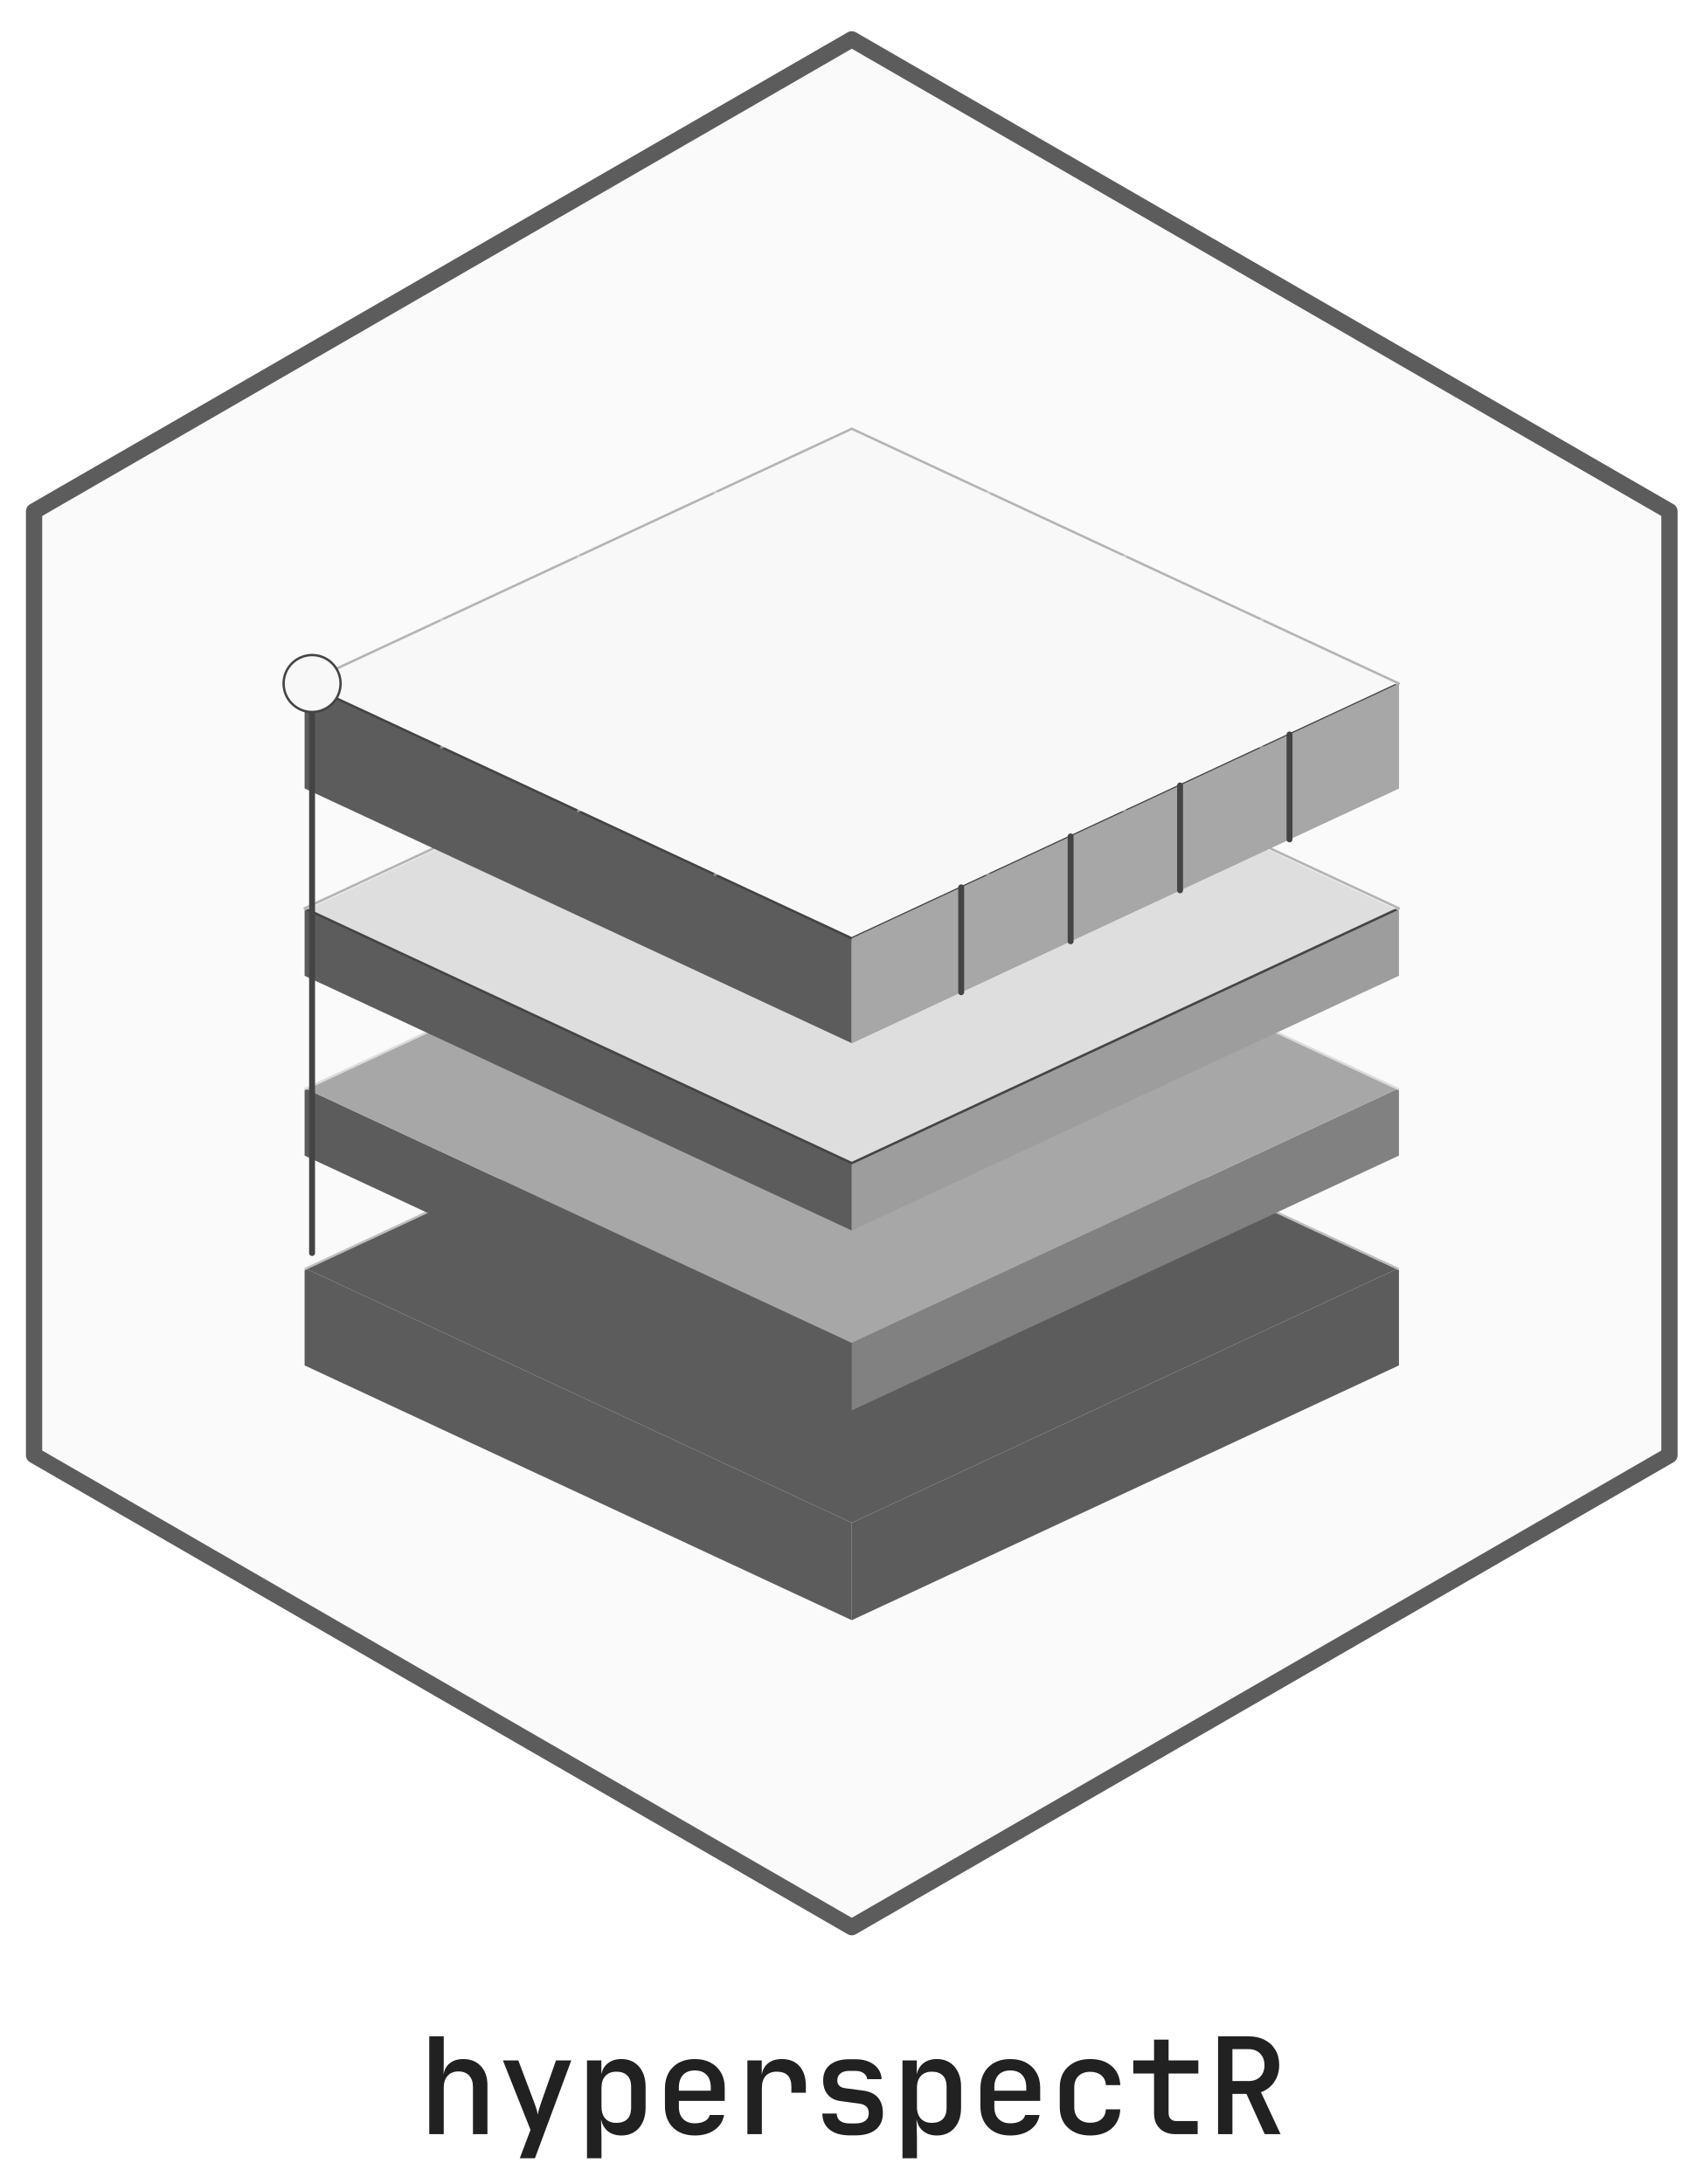
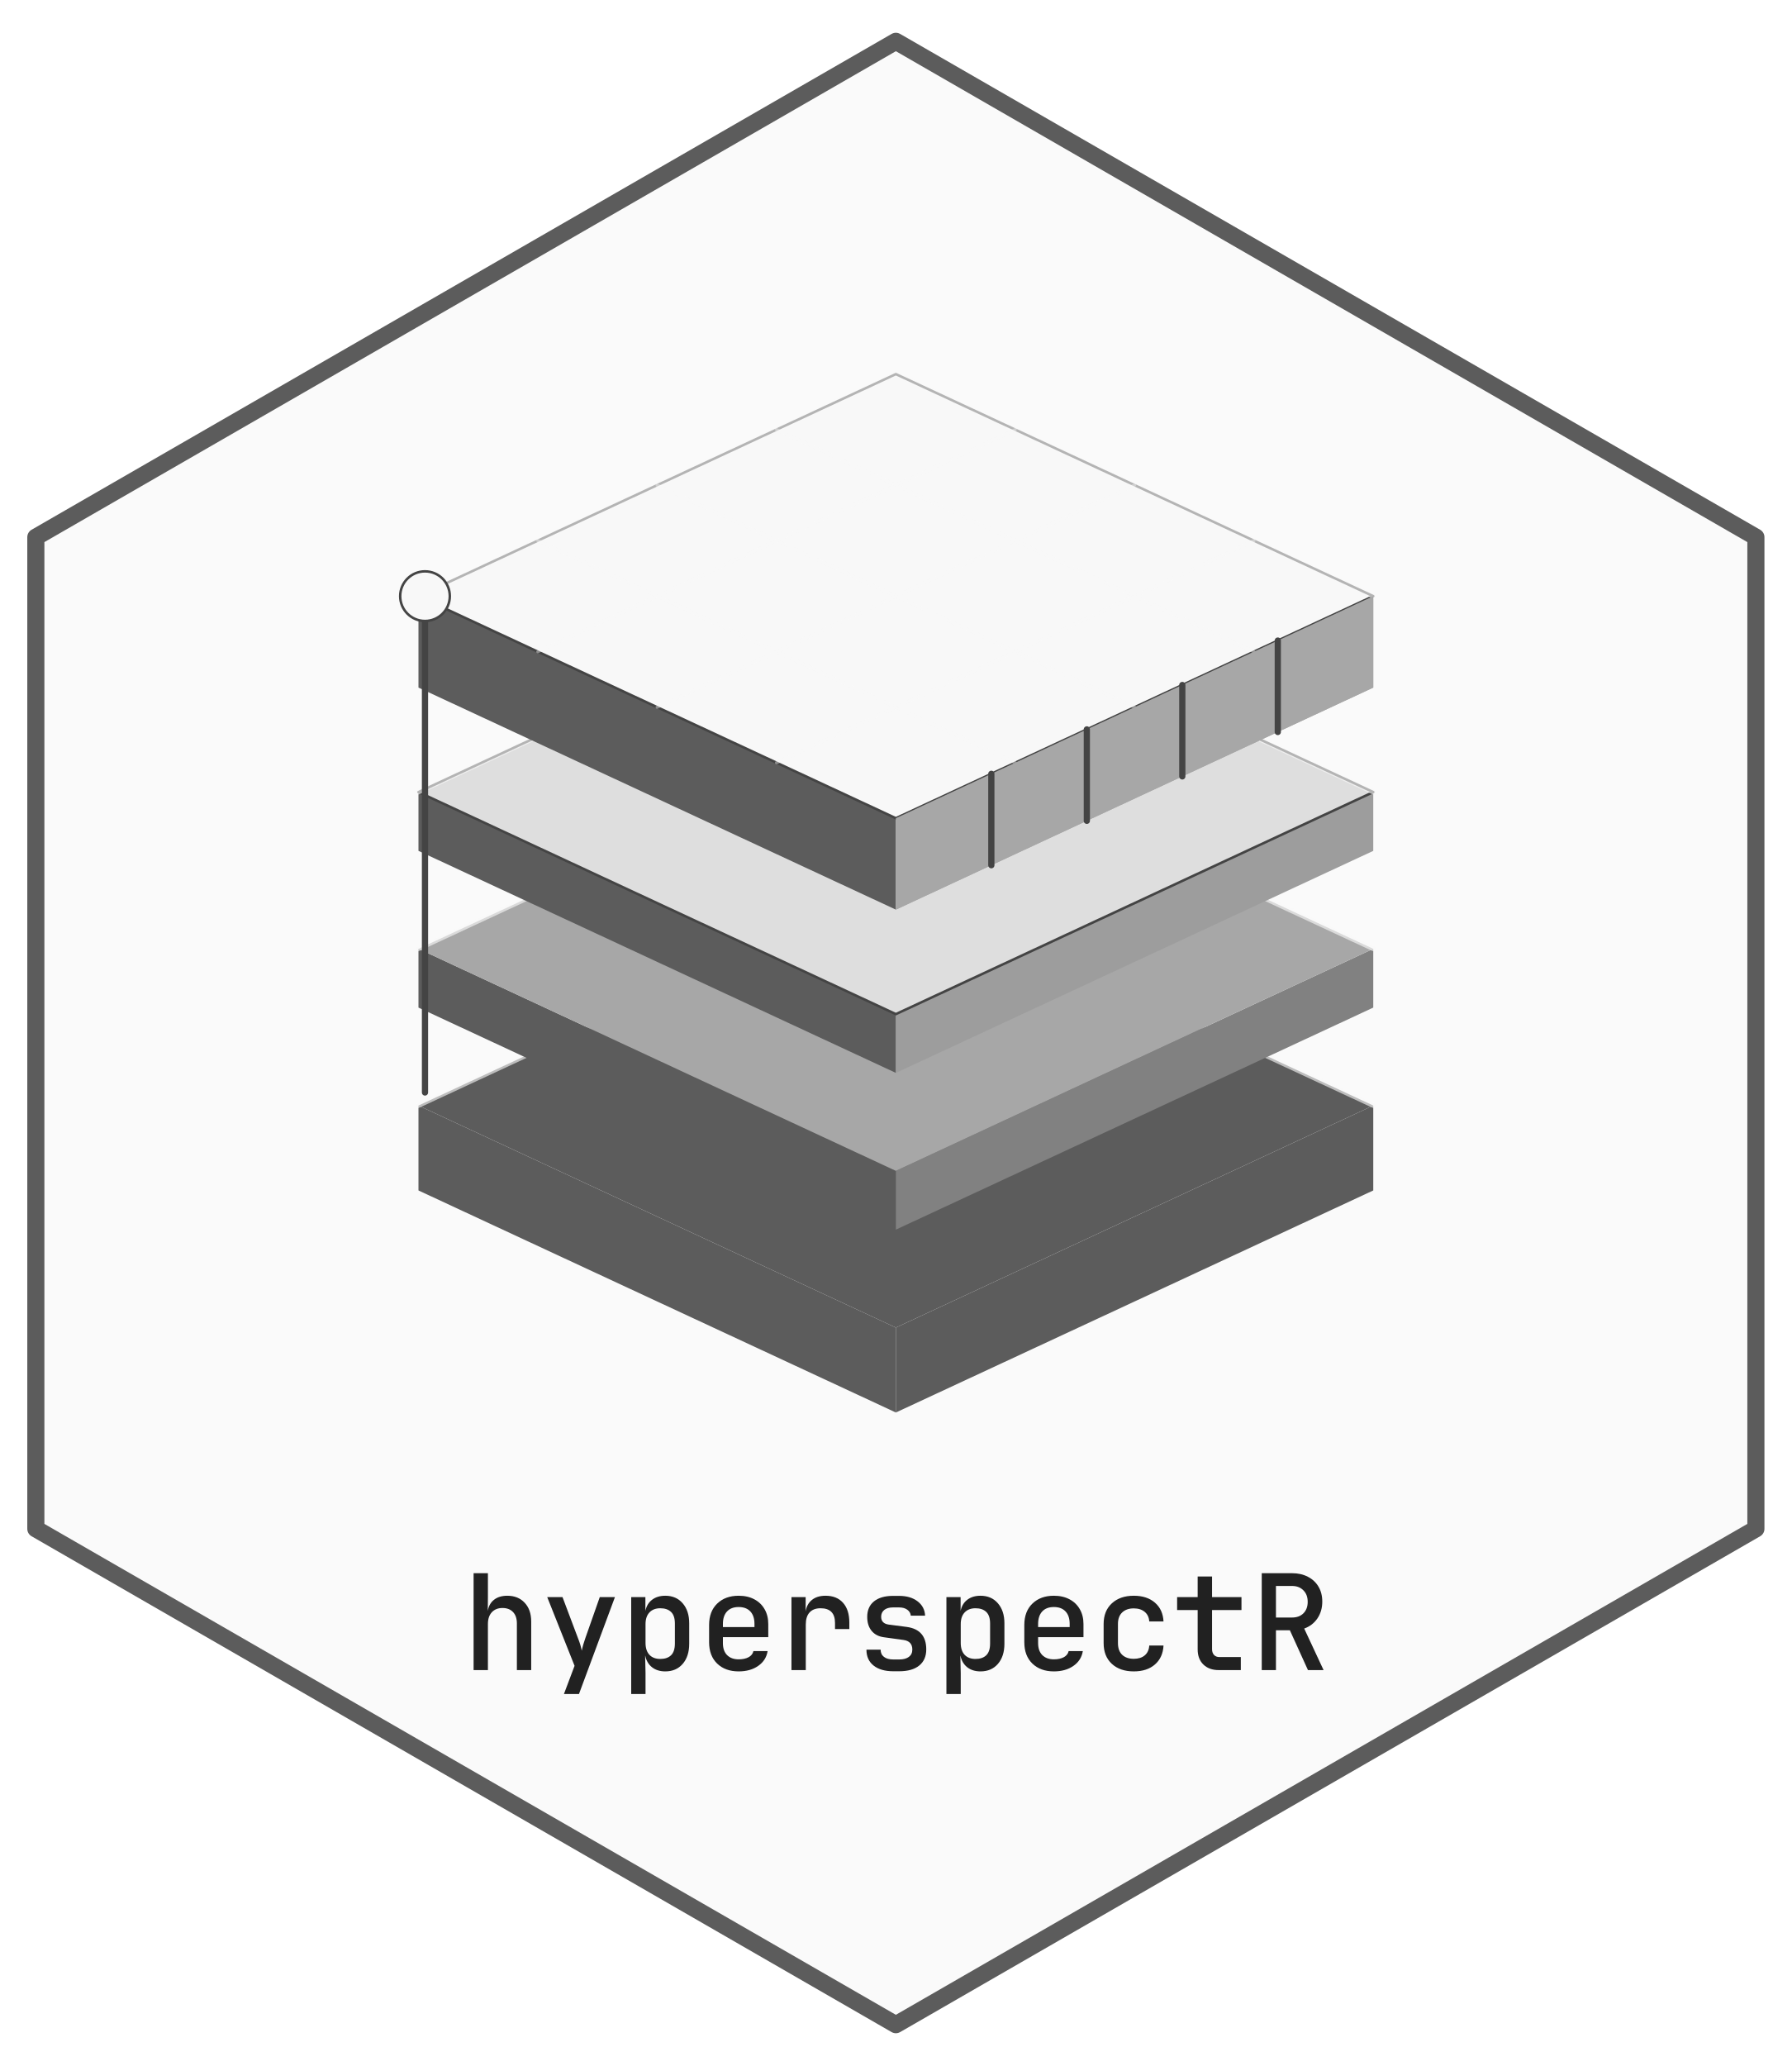
- <svg xmlns="http://www.w3.org/2000/svg" xmlns:xlink="http://www.w3.org/1999/xlink" width="432pt" height="554pt" viewBox="0 0 432 554">
+ <svg xmlns="http://www.w3.org/2000/svg" xmlns:xlink="http://www.w3.org/1999/xlink" width="432pt" height="498pt" viewBox="0 0 432 498">
  <defs>
    <g>
      <g id="glyph-0-0">
-         <path d="M 2.859 0 L 2.859 -24.812 L 6.531 -24.812 L 6.531 -18.703 L 6.5 -15.125 C 6.676 -16.352 7.203 -17.312 8.078 -18 C 8.953 -18.695 10.086 -19.047 11.484 -19.047 C 13.348 -19.047 14.832 -18.445 15.938 -17.25 C 17.051 -16.062 17.609 -14.457 17.609 -12.438 L 17.609 0 L 13.938 0 L 13.938 -11.938 C 13.938 -13.207 13.609 -14.188 12.953 -14.875 C 12.297 -15.562 11.398 -15.906 10.266 -15.906 C 9.109 -15.906 8.195 -15.539 7.531 -14.812 C 6.863 -14.094 6.531 -13.086 6.531 -11.797 L 6.531 0 Z M 2.859 0 " />
+         <path d="M 2.688 0 L 2.688 -23.359 L 6.141 -23.359 L 6.141 -17.594 L 6.109 -14.234 C 6.285 -15.391 6.781 -16.289 7.594 -16.938 C 8.414 -17.594 9.488 -17.922 10.812 -17.922 C 12.562 -17.922 13.957 -17.359 15 -16.234 C 16.051 -15.117 16.578 -13.613 16.578 -11.719 L 16.578 0 L 13.125 0 L 13.125 -11.234 C 13.125 -12.43 12.812 -13.352 12.188 -14 C 11.57 -14.645 10.727 -14.969 9.656 -14.969 C 8.57 -14.969 7.711 -14.625 7.078 -13.938 C 6.453 -13.258 6.141 -12.316 6.141 -11.109 L 6.141 0 Z M 2.688 0 " />
      </g>
      <g id="glyph-0-1">
-         <path d="M 5.812 6.125 L 8.531 -1.094 L 1.531 -18.703 L 5.438 -18.703 L 9.422 -8.156 C 9.617 -7.656 9.805 -7.109 9.984 -6.516 C 10.172 -5.93 10.301 -5.414 10.375 -4.969 C 10.457 -5.414 10.582 -5.93 10.75 -6.516 C 10.926 -7.109 11.102 -7.656 11.281 -8.156 L 15 -18.703 L 18.875 -18.703 L 9.656 6.125 Z M 5.812 6.125 " />
+         <path d="M 5.469 5.766 L 8.031 -1.031 L 1.438 -17.594 L 5.125 -17.594 L 8.859 -7.688 C 9.055 -7.207 9.238 -6.691 9.406 -6.141 C 9.57 -5.586 9.691 -5.098 9.766 -4.672 C 9.848 -5.098 9.969 -5.586 10.125 -6.141 C 10.289 -6.691 10.457 -7.207 10.625 -7.688 L 14.109 -17.594 L 17.766 -17.594 L 9.094 5.766 Z M 5.469 5.766 " />
      </g>
      <g id="glyph-0-2">
-         <path d="M 2.859 6.125 L 2.859 -18.703 L 6.5 -18.703 L 6.5 -15.156 C 6.75 -16.383 7.316 -17.336 8.203 -18.016 C 9.098 -18.703 10.227 -19.047 11.594 -19.047 C 13.445 -19.047 14.93 -18.406 16.047 -17.125 C 17.16 -15.844 17.719 -14.133 17.719 -12 L 17.719 -6.734 C 17.719 -4.578 17.16 -2.859 16.047 -1.578 C 14.93 -0.297 13.445 0.344 11.594 0.344 C 10.227 0.344 9.094 -0.008 8.188 -0.719 C 7.281 -1.438 6.703 -2.422 6.453 -3.672 L 6.422 -3.672 L 6.531 0.781 L 6.531 6.125 Z M 10.297 -2.859 C 11.473 -2.859 12.391 -3.164 13.047 -3.781 C 13.711 -4.406 14.047 -5.41 14.047 -6.797 L 14.047 -11.938 C 14.047 -13.289 13.711 -14.281 13.047 -14.906 C 12.391 -15.531 11.473 -15.844 10.297 -15.844 C 9.117 -15.844 8.195 -15.484 7.531 -14.766 C 6.863 -14.055 6.531 -13.055 6.531 -11.766 L 6.531 -6.969 C 6.531 -5.656 6.863 -4.641 7.531 -3.922 C 8.195 -3.211 9.117 -2.859 10.297 -2.859 Z M 10.297 -2.859 " />
+         <path d="M 2.688 5.766 L 2.688 -17.594 L 6.109 -17.594 L 6.109 -14.266 C 6.348 -15.422 6.883 -16.316 7.719 -16.953 C 8.562 -17.598 9.625 -17.922 10.906 -17.922 C 12.656 -17.922 14.051 -17.316 15.094 -16.109 C 16.145 -14.898 16.672 -13.297 16.672 -11.297 L 16.672 -6.344 C 16.672 -4.312 16.145 -2.691 15.094 -1.484 C 14.051 -0.285 12.656 0.312 10.906 0.312 C 9.625 0.312 8.555 -0.02 7.703 -0.688 C 6.859 -1.363 6.316 -2.285 6.078 -3.453 L 6.047 -3.453 L 6.141 0.734 L 6.141 5.766 Z M 9.703 -2.688 C 10.805 -2.688 11.664 -2.977 12.281 -3.562 C 12.906 -4.156 13.219 -5.102 13.219 -6.406 L 13.219 -11.234 C 13.219 -12.516 12.906 -13.445 12.281 -14.031 C 11.664 -14.613 10.805 -14.906 9.703 -14.906 C 8.586 -14.906 7.711 -14.566 7.078 -13.891 C 6.453 -13.223 6.141 -12.285 6.141 -11.078 L 6.141 -6.562 C 6.141 -5.32 6.453 -4.363 7.078 -3.688 C 7.711 -3.02 8.586 -2.688 9.703 -2.688 Z M 9.703 -2.688 " />
      </g>
      <g id="glyph-0-3">
-         <path d="M 10.203 0.344 C 7.91 0.344 6.07 -0.32 4.688 -1.656 C 3.312 -3 2.625 -4.828 2.625 -7.141 L 2.625 -11.562 C 2.625 -13.875 3.312 -15.695 4.688 -17.031 C 6.07 -18.375 7.91 -19.047 10.203 -19.047 C 11.742 -19.047 13.078 -18.742 14.203 -18.141 C 15.336 -17.535 16.219 -16.688 16.844 -15.594 C 17.469 -14.508 17.781 -13.242 17.781 -11.797 L 17.781 -8.438 L 6.156 -8.438 L 6.156 -6.906 C 6.156 -5.594 6.516 -4.57 7.234 -3.844 C 7.961 -3.113 8.953 -2.75 10.203 -2.75 C 11.223 -2.75 12.07 -2.938 12.75 -3.312 C 13.426 -3.688 13.832 -4.203 13.969 -4.859 L 17.609 -4.859 C 17.359 -3.273 16.555 -2.008 15.203 -1.062 C 13.859 -0.125 12.191 0.344 10.203 0.344 Z M 6.156 -11.797 L 6.156 -11.016 L 14.25 -11.016 L 14.25 -11.828 C 14.25 -13.211 13.895 -14.281 13.188 -15.031 C 12.488 -15.781 11.492 -16.156 10.203 -16.156 C 8.91 -16.156 7.91 -15.773 7.203 -15.016 C 6.504 -14.254 6.156 -13.18 6.156 -11.797 Z M 6.156 -11.797 " />
+         <path d="M 9.594 0.312 C 7.445 0.312 5.723 -0.312 4.422 -1.562 C 3.117 -2.82 2.469 -4.539 2.469 -6.719 L 2.469 -10.875 C 2.469 -13.051 3.117 -14.77 4.422 -16.031 C 5.723 -17.289 7.445 -17.922 9.594 -17.922 C 11.051 -17.922 12.312 -17.633 13.375 -17.062 C 14.438 -16.5 15.258 -15.707 15.844 -14.688 C 16.438 -13.664 16.734 -12.473 16.734 -11.109 L 16.734 -7.938 L 5.797 -7.938 L 5.797 -6.5 C 5.797 -5.258 6.133 -4.297 6.812 -3.609 C 7.5 -2.93 8.426 -2.594 9.594 -2.594 C 10.562 -2.594 11.363 -2.766 12 -3.109 C 12.633 -3.461 13.02 -3.953 13.156 -4.578 L 16.578 -4.578 C 16.336 -3.086 15.582 -1.898 14.312 -1.016 C 13.051 -0.129 11.477 0.312 9.594 0.312 Z M 5.797 -11.109 L 5.797 -10.375 L 13.406 -10.375 L 13.406 -11.141 C 13.406 -12.441 13.07 -13.441 12.406 -14.141 C 11.75 -14.848 10.812 -15.203 9.594 -15.203 C 8.383 -15.203 7.445 -14.844 6.781 -14.125 C 6.125 -13.414 5.797 -12.41 5.797 -11.109 Z M 5.797 -11.109 " />
      </g>
      <g id="glyph-0-4">
-         <path d="M 3.531 0 L 3.531 -18.703 L 7.172 -18.703 L 7.172 -15.031 C 7.359 -16.27 7.891 -17.25 8.766 -17.969 C 9.648 -18.688 10.82 -19.047 12.281 -19.047 C 14.195 -19.047 15.688 -18.441 16.75 -17.234 C 17.82 -16.035 18.359 -14.348 18.359 -12.172 L 18.359 -10.5 L 14.688 -10.5 L 14.688 -12.062 C 14.688 -14.582 13.453 -15.844 10.984 -15.844 C 9.754 -15.844 8.816 -15.484 8.172 -14.766 C 7.523 -14.055 7.203 -13.02 7.203 -11.656 L 7.203 0 Z M 3.531 0 " />
+         <path d="M 3.328 0 L 3.328 -17.594 L 6.75 -17.594 L 6.75 -14.141 C 6.926 -15.316 7.426 -16.238 8.25 -16.906 C 9.082 -17.582 10.18 -17.922 11.547 -17.922 C 13.359 -17.922 14.766 -17.352 15.766 -16.219 C 16.773 -15.094 17.281 -13.504 17.281 -11.453 L 17.281 -9.891 L 13.828 -9.891 L 13.828 -11.359 C 13.828 -13.723 12.664 -14.906 10.344 -14.906 C 9.188 -14.906 8.301 -14.566 7.688 -13.891 C 7.082 -13.223 6.781 -12.25 6.781 -10.969 L 6.781 0 Z M 3.328 0 " />
      </g>
      <g id="glyph-0-5">
-         <path d="M 9.453 0.312 C 7.297 0.312 5.602 -0.176 4.375 -1.156 C 3.156 -2.133 2.547 -3.492 2.547 -5.234 L 6.188 -5.234 C 6.188 -4.441 6.469 -3.82 7.031 -3.375 C 7.602 -2.938 8.41 -2.719 9.453 -2.719 L 10.953 -2.719 C 12.016 -2.719 12.836 -2.938 13.422 -3.375 C 14.016 -3.82 14.312 -4.453 14.312 -5.266 C 14.312 -6.691 13.551 -7.508 12.031 -7.719 L 7.109 -8.391 C 5.723 -8.578 4.648 -9.129 3.891 -10.047 C 3.129 -10.961 2.75 -12.16 2.75 -13.641 C 2.75 -15.336 3.328 -16.656 4.484 -17.594 C 5.641 -18.531 7.273 -19 9.391 -19 L 10.906 -19 C 12.863 -19 14.445 -18.535 15.656 -17.609 C 16.863 -16.68 17.504 -15.457 17.578 -13.938 L 13.906 -13.938 C 13.863 -14.551 13.57 -15.055 13.031 -15.453 C 12.5 -15.848 11.789 -16.047 10.906 -16.047 L 9.391 -16.047 C 8.41 -16.047 7.656 -15.828 7.125 -15.391 C 6.594 -14.961 6.328 -14.391 6.328 -13.672 C 6.328 -12.516 6.973 -11.844 8.266 -11.656 L 12.891 -11.047 C 16.223 -10.598 17.891 -8.68 17.891 -5.297 C 17.891 -3.516 17.285 -2.133 16.078 -1.156 C 14.879 -0.176 13.172 0.312 10.953 0.312 Z M 9.453 0.312 " />
+         <path d="M 8.891 0.281 C 6.867 0.281 5.281 -0.176 4.125 -1.094 C 2.977 -2.008 2.406 -3.285 2.406 -4.922 L 5.828 -4.922 C 5.828 -4.18 6.094 -3.602 6.625 -3.188 C 7.156 -2.77 7.91 -2.562 8.891 -2.562 L 10.297 -2.562 C 11.305 -2.562 12.086 -2.77 12.641 -3.188 C 13.191 -3.602 13.469 -4.191 13.469 -4.953 C 13.469 -6.297 12.754 -7.066 11.328 -7.266 L 6.688 -7.906 C 5.383 -8.07 4.375 -8.586 3.656 -9.453 C 2.945 -10.316 2.594 -11.441 2.594 -12.828 C 2.594 -14.43 3.133 -15.676 4.219 -16.562 C 5.312 -17.445 6.848 -17.891 8.828 -17.891 L 10.266 -17.891 C 12.109 -17.891 13.598 -17.453 14.734 -16.578 C 15.879 -15.703 16.484 -14.551 16.547 -13.125 L 13.094 -13.125 C 13.051 -13.695 12.773 -14.172 12.266 -14.547 C 11.766 -14.922 11.098 -15.109 10.266 -15.109 L 8.828 -15.109 C 7.91 -15.109 7.203 -14.906 6.703 -14.5 C 6.203 -14.094 5.953 -13.547 5.953 -12.859 C 5.953 -11.773 6.562 -11.145 7.781 -10.969 L 12.125 -10.406 C 15.258 -9.977 16.828 -8.172 16.828 -4.984 C 16.828 -3.305 16.258 -2.008 15.125 -1.094 C 14 -0.176 12.391 0.281 10.297 0.281 Z M 8.891 0.281 " />
      </g>
      <g id="glyph-0-6">
-         <path d="M 10.469 0.344 C 8.133 0.344 6.266 -0.301 4.859 -1.594 C 3.453 -2.883 2.75 -4.656 2.75 -6.906 L 2.75 -11.797 C 2.75 -14.035 3.453 -15.801 4.859 -17.094 C 6.266 -18.395 8.133 -19.047 10.469 -19.047 C 12.738 -19.047 14.551 -18.453 15.906 -17.266 C 17.27 -16.086 18 -14.477 18.094 -12.438 L 14.453 -12.438 C 14.379 -13.508 13.984 -14.336 13.266 -14.922 C 12.555 -15.516 11.625 -15.812 10.469 -15.812 C 9.227 -15.812 8.242 -15.461 7.516 -14.766 C 6.785 -14.078 6.422 -13.098 6.422 -11.828 L 6.422 -6.906 C 6.422 -5.613 6.785 -4.617 7.516 -3.922 C 8.242 -3.234 9.227 -2.891 10.469 -2.891 C 11.645 -2.891 12.582 -3.18 13.281 -3.766 C 13.988 -4.359 14.379 -5.203 14.453 -6.297 L 18.094 -6.297 C 18 -4.254 17.27 -2.633 15.906 -1.438 C 14.551 -0.25 12.738 0.344 10.469 0.344 Z M 10.469 0.344 " />
+         <path d="M 9.859 0.312 C 7.66 0.312 5.898 -0.289 4.578 -1.5 C 3.254 -2.719 2.594 -4.383 2.594 -6.5 L 2.594 -11.109 C 2.594 -13.211 3.254 -14.875 4.578 -16.094 C 5.898 -17.312 7.66 -17.922 9.859 -17.922 C 11.992 -17.922 13.695 -17.363 14.969 -16.25 C 16.25 -15.145 16.938 -13.633 17.031 -11.719 L 13.594 -11.719 C 13.531 -12.719 13.16 -13.492 12.484 -14.047 C 11.816 -14.598 10.941 -14.875 9.859 -14.875 C 8.68 -14.875 7.75 -14.547 7.062 -13.891 C 6.383 -13.242 6.047 -12.328 6.047 -11.141 L 6.047 -6.5 C 6.047 -5.281 6.383 -4.344 7.062 -3.688 C 7.75 -3.039 8.68 -2.719 9.859 -2.719 C 10.961 -2.719 11.844 -2.992 12.5 -3.547 C 13.164 -4.109 13.531 -4.898 13.594 -5.922 L 17.031 -5.922 C 16.938 -4.004 16.25 -2.484 14.969 -1.359 C 13.695 -0.242 11.992 0.312 9.859 0.312 Z M 9.859 0.312 " />
      </g>
      <g id="glyph-0-7">
-         <path d="M 12.062 0 C 10.414 0 9.102 -0.473 8.125 -1.422 C 7.145 -2.379 6.656 -3.672 6.656 -5.297 L 6.656 -15.375 L 1.391 -15.375 L 1.391 -18.703 L 6.656 -18.703 L 6.656 -23.969 L 10.344 -23.969 L 10.344 -18.703 L 17.891 -18.703 L 17.891 -15.375 L 10.344 -15.375 L 10.344 -5.344 C 10.344 -4.75 10.508 -4.266 10.844 -3.891 C 11.188 -3.516 11.648 -3.328 12.234 -3.328 L 17.719 -3.328 L 17.719 0 Z M 12.062 0 " />
+         <path d="M 11.359 0 C 9.805 0 8.566 -0.445 7.641 -1.344 C 6.723 -2.238 6.266 -3.453 6.266 -4.984 L 6.266 -14.469 L 1.312 -14.469 L 1.312 -17.594 L 6.266 -17.594 L 6.266 -22.562 L 9.734 -22.562 L 9.734 -17.594 L 16.828 -17.594 L 16.828 -14.469 L 9.734 -14.469 L 9.734 -5.031 C 9.734 -4.469 9.891 -4.008 10.203 -3.656 C 10.523 -3.312 10.961 -3.141 11.516 -3.141 L 16.672 -3.141 L 16.672 0 Z M 11.359 0 " />
      </g>
      <g id="glyph-0-8">
-         <path d="M 2.891 0 L 2.891 -24.812 L 10.641 -24.812 C 12.18 -24.812 13.535 -24.508 14.703 -23.906 C 15.867 -23.312 16.773 -22.469 17.422 -21.375 C 18.066 -20.289 18.391 -19.016 18.391 -17.547 C 18.391 -15.891 17.969 -14.445 17.125 -13.219 C 16.289 -12 15.172 -11.141 13.766 -10.641 L 18.734 0 L 14.719 0 L 10.094 -10.203 L 6.531 -10.203 L 6.531 0 Z M 6.531 -13.469 L 10.641 -13.469 C 11.867 -13.469 12.844 -13.828 13.562 -14.547 C 14.289 -15.273 14.656 -16.25 14.656 -17.469 C 14.656 -18.719 14.285 -19.711 13.547 -20.453 C 12.805 -21.191 11.836 -21.562 10.641 -21.562 L 6.531 -21.562 Z M 6.531 -13.469 " />
+         <path d="M 2.719 0 L 2.719 -23.359 L 10.016 -23.359 C 11.461 -23.359 12.734 -23.07 13.828 -22.5 C 14.93 -21.938 15.785 -21.145 16.391 -20.125 C 17.004 -19.102 17.312 -17.898 17.312 -16.516 C 17.312 -14.953 16.914 -13.594 16.125 -12.438 C 15.332 -11.289 14.273 -10.484 12.953 -10.016 L 17.625 0 L 13.859 0 L 9.5 -9.594 L 6.141 -9.594 L 6.141 0 Z M 6.141 -12.672 L 10.016 -12.672 C 11.172 -12.672 12.086 -13.008 12.766 -13.688 C 13.453 -14.375 13.797 -15.297 13.797 -16.453 C 13.797 -17.617 13.445 -18.547 12.75 -19.234 C 12.062 -19.93 11.148 -20.281 10.016 -20.281 L 6.141 -20.281 Z M 6.141 -12.672 " />
      </g>
    </g>
  </defs>
-   <path fill-rule="nonzero" fill="rgb(98.039%, 98.039%, 98.039%)" fill-opacity="1" stroke-width="4.125" stroke-linecap="round" stroke-linejoin="round" stroke="rgb(36.078%, 36.078%, 36.078%)" stroke-opacity="1" stroke-miterlimit="10" d="M 216 9.977 L 423.359 129.695 L 423.359 369.133 L 216 488.855 L 8.641 369.133 L 8.641 129.695 Z M 216 9.977 " />
-   <path fill-rule="nonzero" fill="rgb(36.078%, 36.078%, 36.078%)" fill-opacity="1" d="M 77.242 321.645 L 216 386.273 L 216 410.984 L 77.242 346.355 Z M 77.242 321.645 " />
-   <path fill-rule="nonzero" fill="rgb(36.078%, 36.078%, 36.078%)" fill-opacity="1" d="M 216 386.273 L 354.758 321.645 L 354.758 346.355 L 216 410.984 Z M 216 386.273 " />
-   <path fill-rule="nonzero" fill="rgb(36.078%, 36.078%, 36.078%)" fill-opacity="1" d="M 77.242 321.645 L 216 257.02 L 354.758 321.645 L 216 386.273 Z M 77.242 321.645 " />
-   <path fill="none" stroke-width="1.125" stroke-linecap="round" stroke-linejoin="round" stroke="rgb(97.255%, 97.255%, 97.255%)" stroke-opacity="0.62" stroke-miterlimit="10" d="M 77.242 321.645 L 216 257.02 L 354.758 321.645 " />
-   <path fill-rule="nonzero" fill="rgb(36.078%, 36.078%, 36.078%)" fill-opacity="1" d="M 77.242 276.027 L 216 340.652 L 216 357.762 L 77.242 293.133 Z M 77.242 276.027 " />
-   <path fill-rule="nonzero" fill="rgb(50.588%, 50.588%, 50.588%)" fill-opacity="1" d="M 216 340.652 L 354.758 276.027 L 354.758 293.133 L 216 357.762 Z M 216 340.652 " />
-   <path fill-rule="nonzero" fill="rgb(65.49%, 65.49%, 65.49%)" fill-opacity="1" d="M 77.242 276.027 L 216 211.398 L 354.758 276.027 L 216 340.652 Z M 77.242 276.027 " />
-   <path fill="none" stroke-width="1.125" stroke-linecap="round" stroke-linejoin="round" stroke="rgb(97.255%, 97.255%, 97.255%)" stroke-opacity="0.62" stroke-miterlimit="10" d="M 77.242 276.027 L 216 211.398 L 354.758 276.027 " />
-   <path fill-rule="nonzero" fill="rgb(36.078%, 36.078%, 36.078%)" fill-opacity="1" d="M 77.242 230.406 L 216 295.035 L 216 312.141 L 77.242 247.516 Z M 77.242 230.406 " />
-   <path fill-rule="nonzero" fill="rgb(61.569%, 61.569%, 61.569%)" fill-opacity="1" d="M 216 295.035 L 354.758 230.406 L 354.758 247.516 L 216 312.141 Z M 216 295.035 " />
-   <path fill-rule="nonzero" fill="rgb(87.059%, 87.059%, 87.059%)" fill-opacity="1" stroke-width="0.6" stroke-linecap="round" stroke-linejoin="round" stroke="rgb(26.667%, 26.667%, 26.667%)" stroke-opacity="1" stroke-miterlimit="10" d="M 77.242 230.406 L 216 165.781 L 354.758 230.406 L 216 295.035 Z M 77.242 230.406 " />
-   <path fill="none" stroke-width="1.125" stroke-linecap="round" stroke-linejoin="round" stroke="rgb(97.255%, 97.255%, 97.255%)" stroke-opacity="0.62" stroke-miterlimit="10" d="M 77.242 230.406 L 216 165.781 L 354.758 230.406 " />
-   <path fill-rule="nonzero" fill="rgb(36.078%, 36.078%, 36.078%)" fill-opacity="1" d="M 77.242 173.383 L 216 238.012 L 216 264.621 L 77.242 199.996 Z M 77.242 173.383 " />
-   <path fill-rule="nonzero" fill="rgb(66.667%, 66.667%, 66.667%)" fill-opacity="1" d="M 216 238.012 L 354.758 173.383 L 354.758 199.996 L 216 264.621 Z M 216 238.012 " />
-   <path fill-rule="nonzero" fill="rgb(97.255%, 97.255%, 97.255%)" fill-opacity="1" stroke-width="0.6" stroke-linecap="round" stroke-linejoin="round" stroke="rgb(26.667%, 26.667%, 26.667%)" stroke-opacity="1" stroke-miterlimit="10" d="M 77.242 173.383 L 216 108.758 L 354.758 173.383 L 216 238.012 Z M 77.242 173.383 " />
-   <path fill="none" stroke-width="0.75" stroke-linecap="round" stroke-linejoin="round" stroke="rgb(97.255%, 97.255%, 97.255%)" stroke-opacity="0.4" stroke-miterlimit="10" d="M 111.93 157.227 L 250.691 221.855 " />
-   <path fill="none" stroke-width="0.75" stroke-linecap="round" stroke-linejoin="round" stroke="rgb(97.255%, 97.255%, 97.255%)" stroke-opacity="0.4" stroke-miterlimit="10" d="M 181.309 221.855 L 320.07 157.227 " />
-   <path fill="none" stroke-width="0.75" stroke-linecap="round" stroke-linejoin="round" stroke="rgb(97.255%, 97.255%, 97.255%)" stroke-opacity="0.4" stroke-miterlimit="10" d="M 146.621 141.07 L 285.379 205.695 " />
-   <path fill="none" stroke-width="0.75" stroke-linecap="round" stroke-linejoin="round" stroke="rgb(97.255%, 97.255%, 97.255%)" stroke-opacity="0.4" stroke-miterlimit="10" d="M 146.621 205.695 L 285.379 141.07 " />
-   <path fill="none" stroke-width="0.75" stroke-linecap="round" stroke-linejoin="round" stroke="rgb(97.255%, 97.255%, 97.255%)" stroke-opacity="0.4" stroke-miterlimit="10" d="M 181.309 124.914 L 320.07 189.539 " />
-   <path fill="none" stroke-width="0.75" stroke-linecap="round" stroke-linejoin="round" stroke="rgb(97.255%, 97.255%, 97.255%)" stroke-opacity="0.4" stroke-miterlimit="10" d="M 111.93 189.539 L 250.691 124.914 " />
-   <path fill="none" stroke-width="1.125" stroke-linecap="round" stroke-linejoin="round" stroke="rgb(97.255%, 97.255%, 97.255%)" stroke-opacity="0.62" stroke-miterlimit="10" d="M 77.242 173.383 L 216 108.758 L 354.758 173.383 " />
-   <path fill-rule="nonzero" fill="rgb(65.49%, 65.49%, 65.49%)" fill-opacity="1" d="M 216 238.012 L 354.758 173.383 L 354.758 199.996 L 216 264.621 Z M 216 238.012 " />
-   <path fill="none" stroke-width="1.5" stroke-linecap="round" stroke-linejoin="round" stroke="rgb(26.667%, 26.667%, 26.667%)" stroke-opacity="1" stroke-miterlimit="10" d="M 243.75 225.086 L 243.75 251.695 " />
-   <path fill="none" stroke-width="1.5" stroke-linecap="round" stroke-linejoin="round" stroke="rgb(26.667%, 26.667%, 26.667%)" stroke-opacity="1" stroke-miterlimit="10" d="M 271.504 212.16 L 271.504 238.77 " />
-   <path fill="none" stroke-width="1.5" stroke-linecap="round" stroke-linejoin="round" stroke="rgb(26.667%, 26.667%, 26.667%)" stroke-opacity="1" stroke-miterlimit="10" d="M 299.254 199.234 L 299.254 225.844 " />
-   <path fill="none" stroke-width="1.5" stroke-linecap="round" stroke-linejoin="round" stroke="rgb(26.667%, 26.667%, 26.667%)" stroke-opacity="1" stroke-miterlimit="10" d="M 327.008 186.309 L 327.008 212.922 " />
-   <path fill="none" stroke-width="1.5" stroke-linecap="round" stroke-linejoin="round" stroke="rgb(26.667%, 26.667%, 26.667%)" stroke-opacity="1" stroke-miterlimit="10" d="M 79.141 317.844 L 79.141 173.383 " />
-   <path fill-rule="nonzero" fill="rgb(97.255%, 97.255%, 97.255%)" fill-opacity="1" stroke-width="0.6" stroke-linecap="round" stroke-linejoin="round" stroke="rgb(26.667%, 26.667%, 26.667%)" stroke-opacity="1" stroke-miterlimit="10" d="M 86.367 173.383 C 86.367 177.371 83.133 180.605 79.141 180.605 C 75.152 180.605 71.918 177.371 71.918 173.383 C 71.918 169.395 75.152 166.16 79.141 166.16 C 83.133 166.16 86.367 169.395 86.367 173.383 " />
+   <path fill-rule="nonzero" fill="rgb(98.039%, 98.039%, 98.039%)" fill-opacity="1" stroke-width="4.125" stroke-linecap="round" stroke-linejoin="round" stroke="rgb(36.078%, 36.078%, 36.078%)" stroke-opacity="1" stroke-miterlimit="10" d="M 216 9.961 L 423.359 129.48 L 423.359 368.52 L 216 488.039 L 8.641 368.52 L 8.641 129.48 Z M 216 9.961 " />
+   <path fill-rule="nonzero" fill="rgb(36.078%, 36.078%, 36.078%)" fill-opacity="1" d="M 100.895 266.488 L 216 320.012 L 216 340.477 L 100.895 286.953 Z M 100.895 266.488 " />
+   <path fill-rule="nonzero" fill="rgb(36.078%, 36.078%, 36.078%)" fill-opacity="1" d="M 216 320.012 L 331.105 266.488 L 331.105 286.953 L 216 340.477 Z M 216 320.012 " />
+   <path fill-rule="nonzero" fill="rgb(36.078%, 36.078%, 36.078%)" fill-opacity="1" d="M 100.895 266.488 L 216 212.965 L 331.105 266.488 L 216 320.012 Z M 100.895 266.488 " />
+   <path fill="none" stroke-width="1.125" stroke-linecap="round" stroke-linejoin="round" stroke="rgb(97.255%, 97.255%, 97.255%)" stroke-opacity="0.62" stroke-miterlimit="10" d="M 100.895 266.488 L 216 212.965 L 331.105 266.488 " />
+   <path fill-rule="nonzero" fill="rgb(36.078%, 36.078%, 36.078%)" fill-opacity="1" d="M 100.895 228.707 L 216 282.23 L 216 296.398 L 100.895 242.875 Z M 100.895 228.707 " />
+   <path fill-rule="nonzero" fill="rgb(50.588%, 50.588%, 50.588%)" fill-opacity="1" d="M 216 282.23 L 331.105 228.707 L 331.105 242.875 L 216 296.398 Z M 216 282.23 " />
+   <path fill-rule="nonzero" fill="rgb(65.49%, 65.49%, 65.49%)" fill-opacity="1" d="M 100.895 228.707 L 216 175.188 L 331.105 228.707 L 216 282.23 Z M 100.895 228.707 " />
+   <path fill="none" stroke-width="1.125" stroke-linecap="round" stroke-linejoin="round" stroke="rgb(97.255%, 97.255%, 97.255%)" stroke-opacity="0.62" stroke-miterlimit="10" d="M 100.895 228.707 L 216 175.188 L 331.105 228.707 " />
+   <path fill-rule="nonzero" fill="rgb(36.078%, 36.078%, 36.078%)" fill-opacity="1" d="M 100.895 190.93 L 216 244.449 L 216 258.617 L 100.895 205.098 Z M 100.895 190.93 " />
+   <path fill-rule="nonzero" fill="rgb(61.569%, 61.569%, 61.569%)" fill-opacity="1" d="M 216 244.449 L 331.105 190.93 L 331.105 205.098 L 216 258.617 Z M 216 244.449 " />
+   <path fill-rule="nonzero" fill="rgb(87.059%, 87.059%, 87.059%)" fill-opacity="1" stroke-width="0.6" stroke-linecap="round" stroke-linejoin="round" stroke="rgb(26.667%, 26.667%, 26.667%)" stroke-opacity="1" stroke-miterlimit="10" d="M 100.895 190.93 L 216 137.406 L 331.105 190.93 L 216 244.449 Z M 100.895 190.93 " />
+   <path fill="none" stroke-width="1.125" stroke-linecap="round" stroke-linejoin="round" stroke="rgb(97.255%, 97.255%, 97.255%)" stroke-opacity="0.62" stroke-miterlimit="10" d="M 100.895 190.93 L 216 137.406 L 331.105 190.93 " />
+   <path fill-rule="nonzero" fill="rgb(36.078%, 36.078%, 36.078%)" fill-opacity="1" d="M 100.895 143.703 L 216 197.227 L 216 219.262 L 100.895 165.742 Z M 100.895 143.703 " />
+   <path fill-rule="nonzero" fill="rgb(66.667%, 66.667%, 66.667%)" fill-opacity="1" d="M 216 197.227 L 331.105 143.703 L 331.105 165.742 L 216 219.262 Z M 216 197.227 " />
+   <path fill-rule="nonzero" fill="rgb(97.255%, 97.255%, 97.255%)" fill-opacity="1" stroke-width="0.6" stroke-linecap="round" stroke-linejoin="round" stroke="rgb(26.667%, 26.667%, 26.667%)" stroke-opacity="1" stroke-miterlimit="10" d="M 100.895 143.703 L 216 90.18 L 331.105 143.703 L 216 197.227 Z M 100.895 143.703 " />
+   <path fill="none" stroke-width="0.75" stroke-linecap="round" stroke-linejoin="round" stroke="rgb(97.255%, 97.255%, 97.255%)" stroke-opacity="0.4" stroke-miterlimit="10" d="M 129.672 130.324 L 244.777 183.844 " />
+   <path fill="none" stroke-width="0.75" stroke-linecap="round" stroke-linejoin="round" stroke="rgb(97.255%, 97.255%, 97.255%)" stroke-opacity="0.4" stroke-miterlimit="10" d="M 187.223 183.844 L 302.328 130.324 " />
+   <path fill="none" stroke-width="0.75" stroke-linecap="round" stroke-linejoin="round" stroke="rgb(97.255%, 97.255%, 97.255%)" stroke-opacity="0.4" stroke-miterlimit="10" d="M 158.445 116.941 L 273.555 170.465 " />
+   <path fill="none" stroke-width="0.75" stroke-linecap="round" stroke-linejoin="round" stroke="rgb(97.255%, 97.255%, 97.255%)" stroke-opacity="0.4" stroke-miterlimit="10" d="M 158.445 170.465 L 273.555 116.941 " />
+   <path fill="none" stroke-width="0.75" stroke-linecap="round" stroke-linejoin="round" stroke="rgb(97.255%, 97.255%, 97.255%)" stroke-opacity="0.4" stroke-miterlimit="10" d="M 187.223 103.562 L 302.328 157.082 " />
+   <path fill="none" stroke-width="0.75" stroke-linecap="round" stroke-linejoin="round" stroke="rgb(97.255%, 97.255%, 97.255%)" stroke-opacity="0.4" stroke-miterlimit="10" d="M 129.672 157.082 L 244.777 103.562 " />
+   <path fill="none" stroke-width="1.125" stroke-linecap="round" stroke-linejoin="round" stroke="rgb(97.255%, 97.255%, 97.255%)" stroke-opacity="0.62" stroke-miterlimit="10" d="M 100.895 143.703 L 216 90.18 L 331.105 143.703 " />
+   <path fill-rule="nonzero" fill="rgb(65.49%, 65.49%, 65.49%)" fill-opacity="1" d="M 216 197.227 L 331.105 143.703 L 331.105 165.742 L 216 219.262 Z M 216 197.227 " />
+   <path fill="none" stroke-width="1.5" stroke-linecap="round" stroke-linejoin="round" stroke="rgb(26.667%, 26.667%, 26.667%)" stroke-opacity="1" stroke-miterlimit="10" d="M 239.02 186.52 L 239.02 208.559 " />
+   <path fill="none" stroke-width="1.5" stroke-linecap="round" stroke-linejoin="round" stroke="rgb(26.667%, 26.667%, 26.667%)" stroke-opacity="1" stroke-miterlimit="10" d="M 262.043 175.816 L 262.043 197.855 " />
+   <path fill="none" stroke-width="1.5" stroke-linecap="round" stroke-linejoin="round" stroke="rgb(26.667%, 26.667%, 26.667%)" stroke-opacity="1" stroke-miterlimit="10" d="M 285.062 165.113 L 285.062 187.148 " />
+   <path fill="none" stroke-width="1.5" stroke-linecap="round" stroke-linejoin="round" stroke="rgb(26.667%, 26.667%, 26.667%)" stroke-opacity="1" stroke-miterlimit="10" d="M 308.086 154.406 L 308.086 176.445 " />
+   <path fill="none" stroke-width="1.5" stroke-linecap="round" stroke-linejoin="round" stroke="rgb(26.667%, 26.667%, 26.667%)" stroke-opacity="1" stroke-miterlimit="10" d="M 102.469 263.34 L 102.469 143.703 " />
+   <path fill-rule="nonzero" fill="rgb(97.255%, 97.255%, 97.255%)" fill-opacity="1" stroke-width="0.6" stroke-linecap="round" stroke-linejoin="round" stroke="rgb(26.667%, 26.667%, 26.667%)" stroke-opacity="1" stroke-miterlimit="10" d="M 108.453 143.703 C 108.453 147.008 105.773 149.684 102.469 149.684 C 99.168 149.684 96.488 147.008 96.488 143.703 C 96.488 140.398 99.168 137.723 102.469 137.723 C 105.773 137.723 108.453 140.398 108.453 143.703 " />
  <g fill="rgb(12.941%, 12.941%, 12.941%)" fill-opacity="1">
-     <use xlink:href="#glyph-0-0" x="106" y="541.352" />
-     <use xlink:href="#glyph-0-1" x="126" y="541.352" />
-     <use xlink:href="#glyph-0-2" x="146" y="541.352" />
-     <use xlink:href="#glyph-0-3" x="166" y="541.352" />
-     <use xlink:href="#glyph-0-4" x="186" y="541.352" />
-     <use xlink:href="#glyph-0-5" x="206" y="541.352" />
-     <use xlink:href="#glyph-0-2" x="226" y="541.352" />
-     <use xlink:href="#glyph-0-3" x="246" y="541.352" />
-     <use xlink:href="#glyph-0-6" x="266" y="541.352" />
-     <use xlink:href="#glyph-0-7" x="286" y="541.352" />
-     <use xlink:href="#glyph-0-8" x="306" y="541.352" />
+     <use xlink:href="#glyph-0-0" x="111.5" y="402.569" />
+     <use xlink:href="#glyph-0-1" x="130.5" y="402.569" />
+     <use xlink:href="#glyph-0-2" x="149.5" y="402.569" />
+     <use xlink:href="#glyph-0-3" x="168.5" y="402.569" />
+     <use xlink:href="#glyph-0-4" x="187.5" y="402.569" />
+     <use xlink:href="#glyph-0-5" x="206.5" y="402.569" />
+     <use xlink:href="#glyph-0-2" x="225.5" y="402.569" />
+     <use xlink:href="#glyph-0-3" x="244.5" y="402.569" />
+     <use xlink:href="#glyph-0-6" x="263.5" y="402.569" />
+     <use xlink:href="#glyph-0-7" x="282.5" y="402.569" />
+     <use xlink:href="#glyph-0-8" x="301.5" y="402.569" />
  </g>
</svg>
